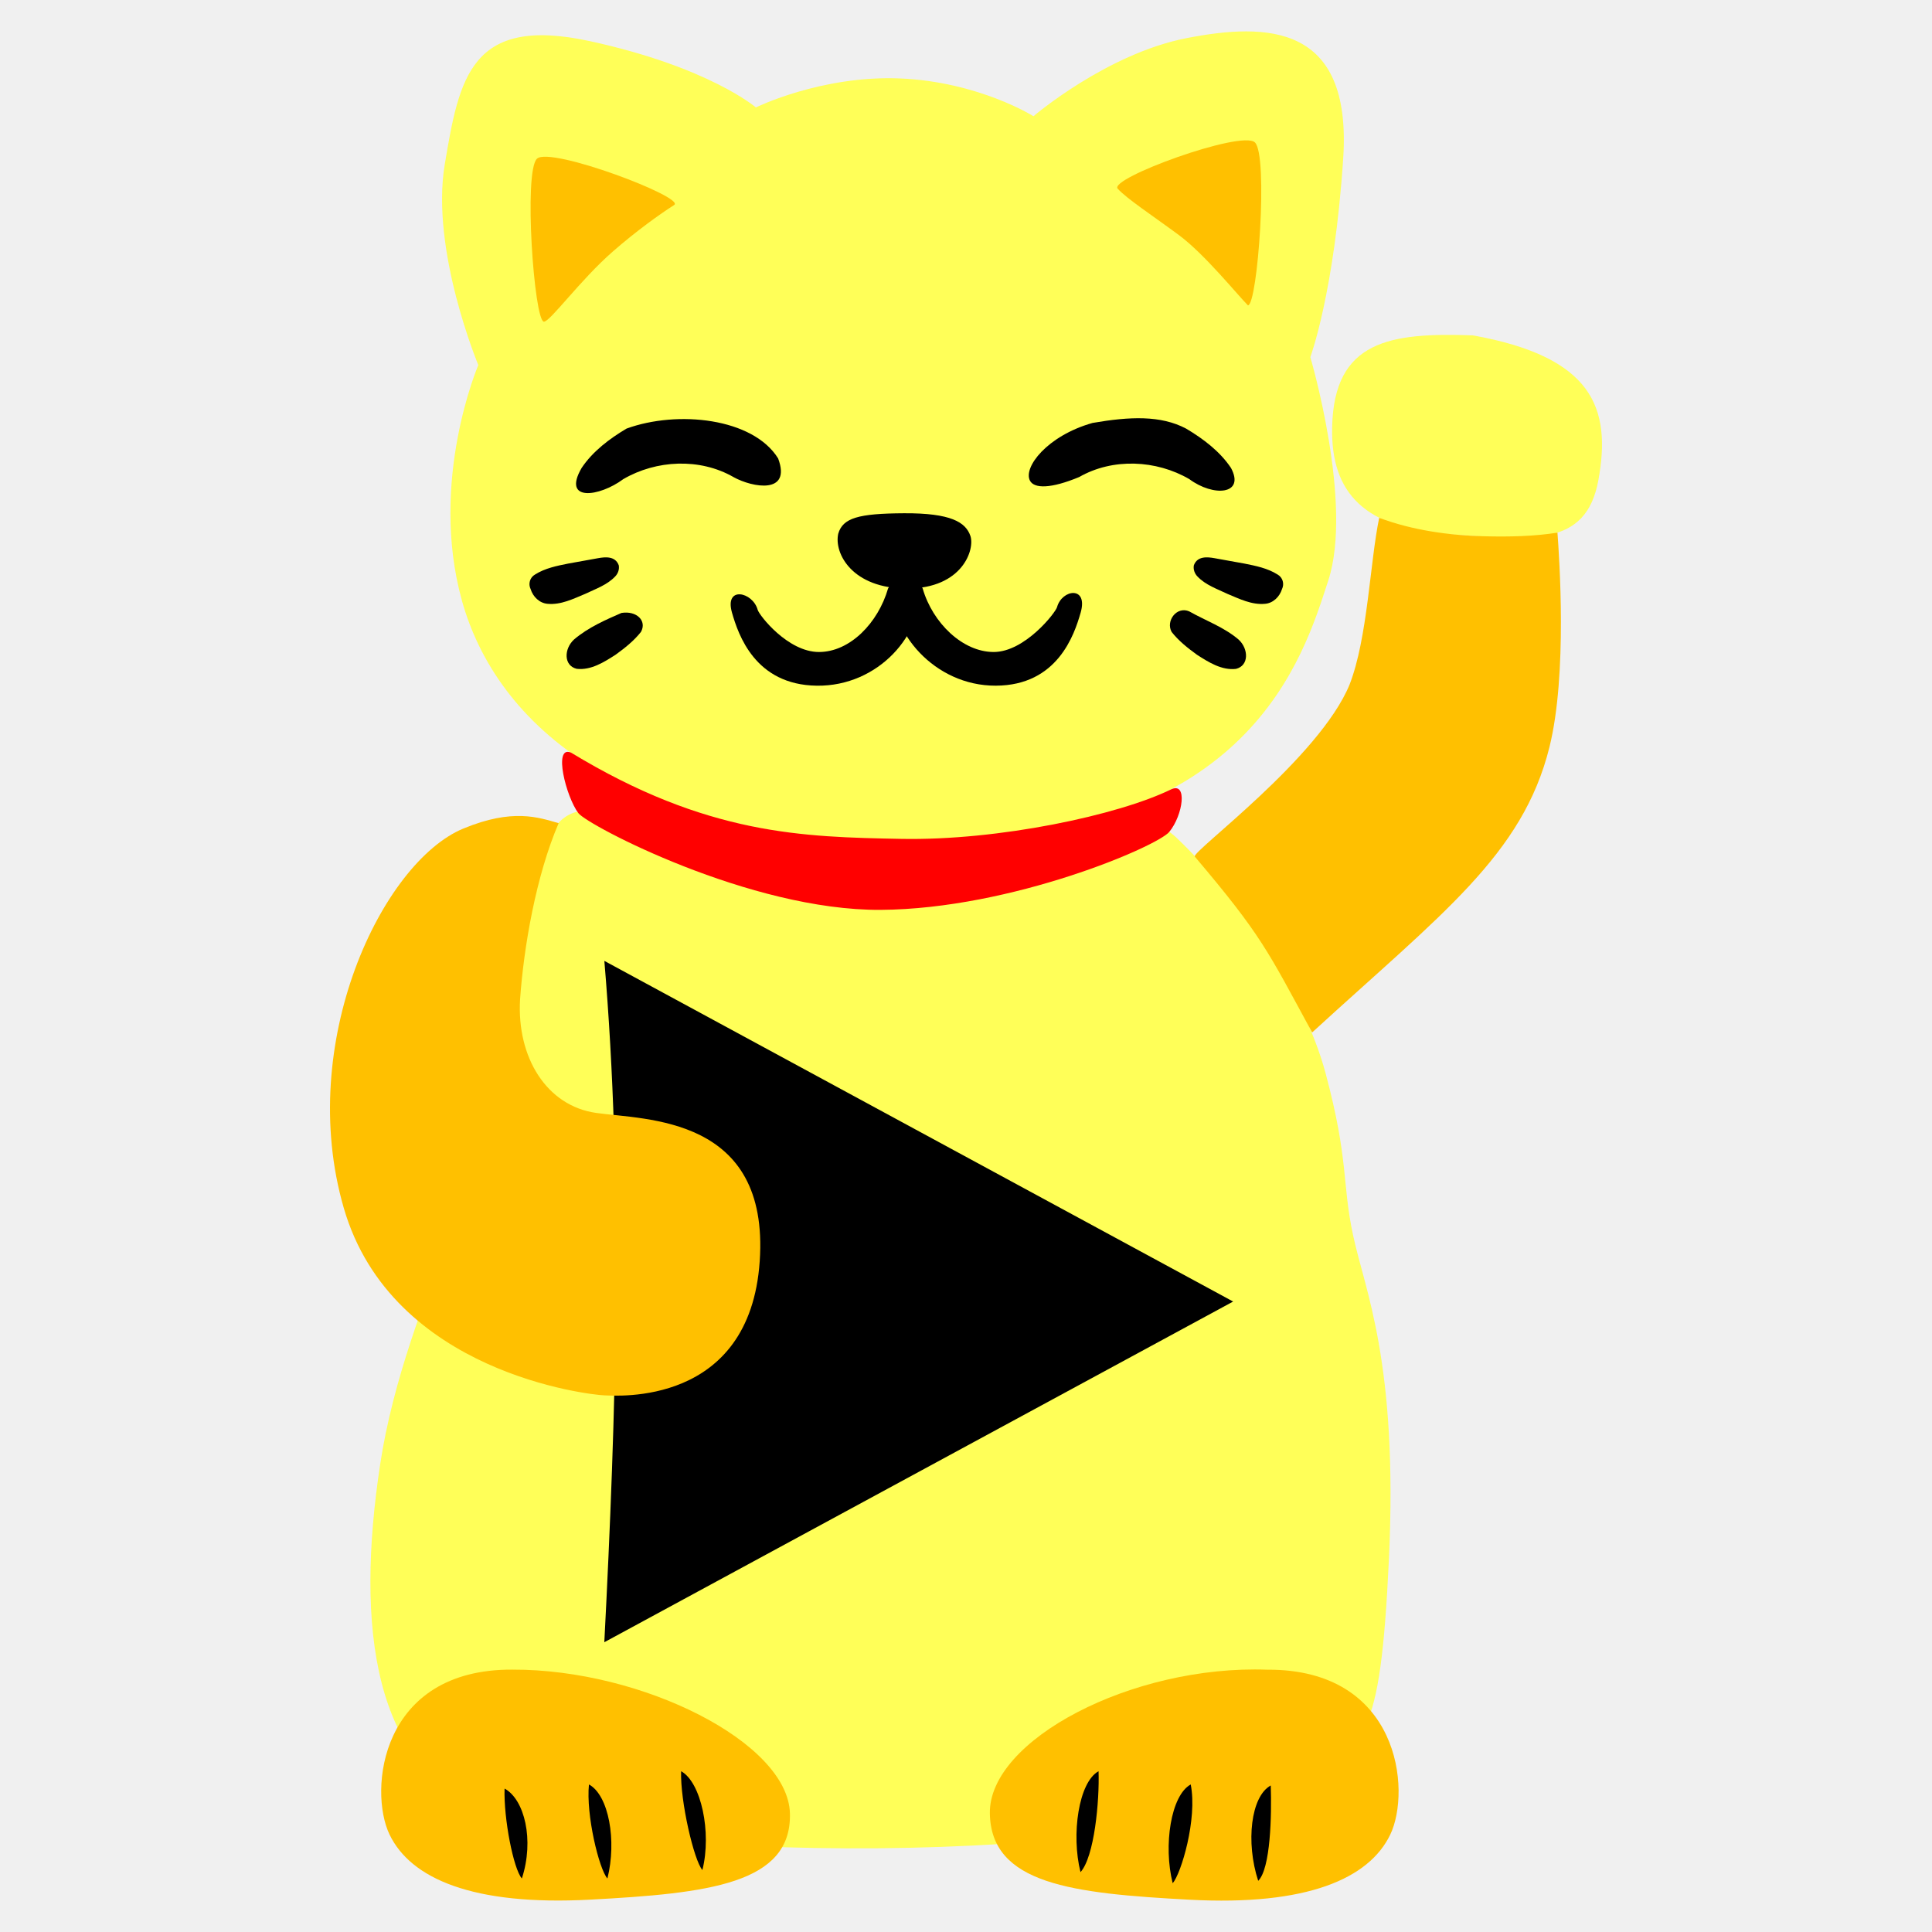
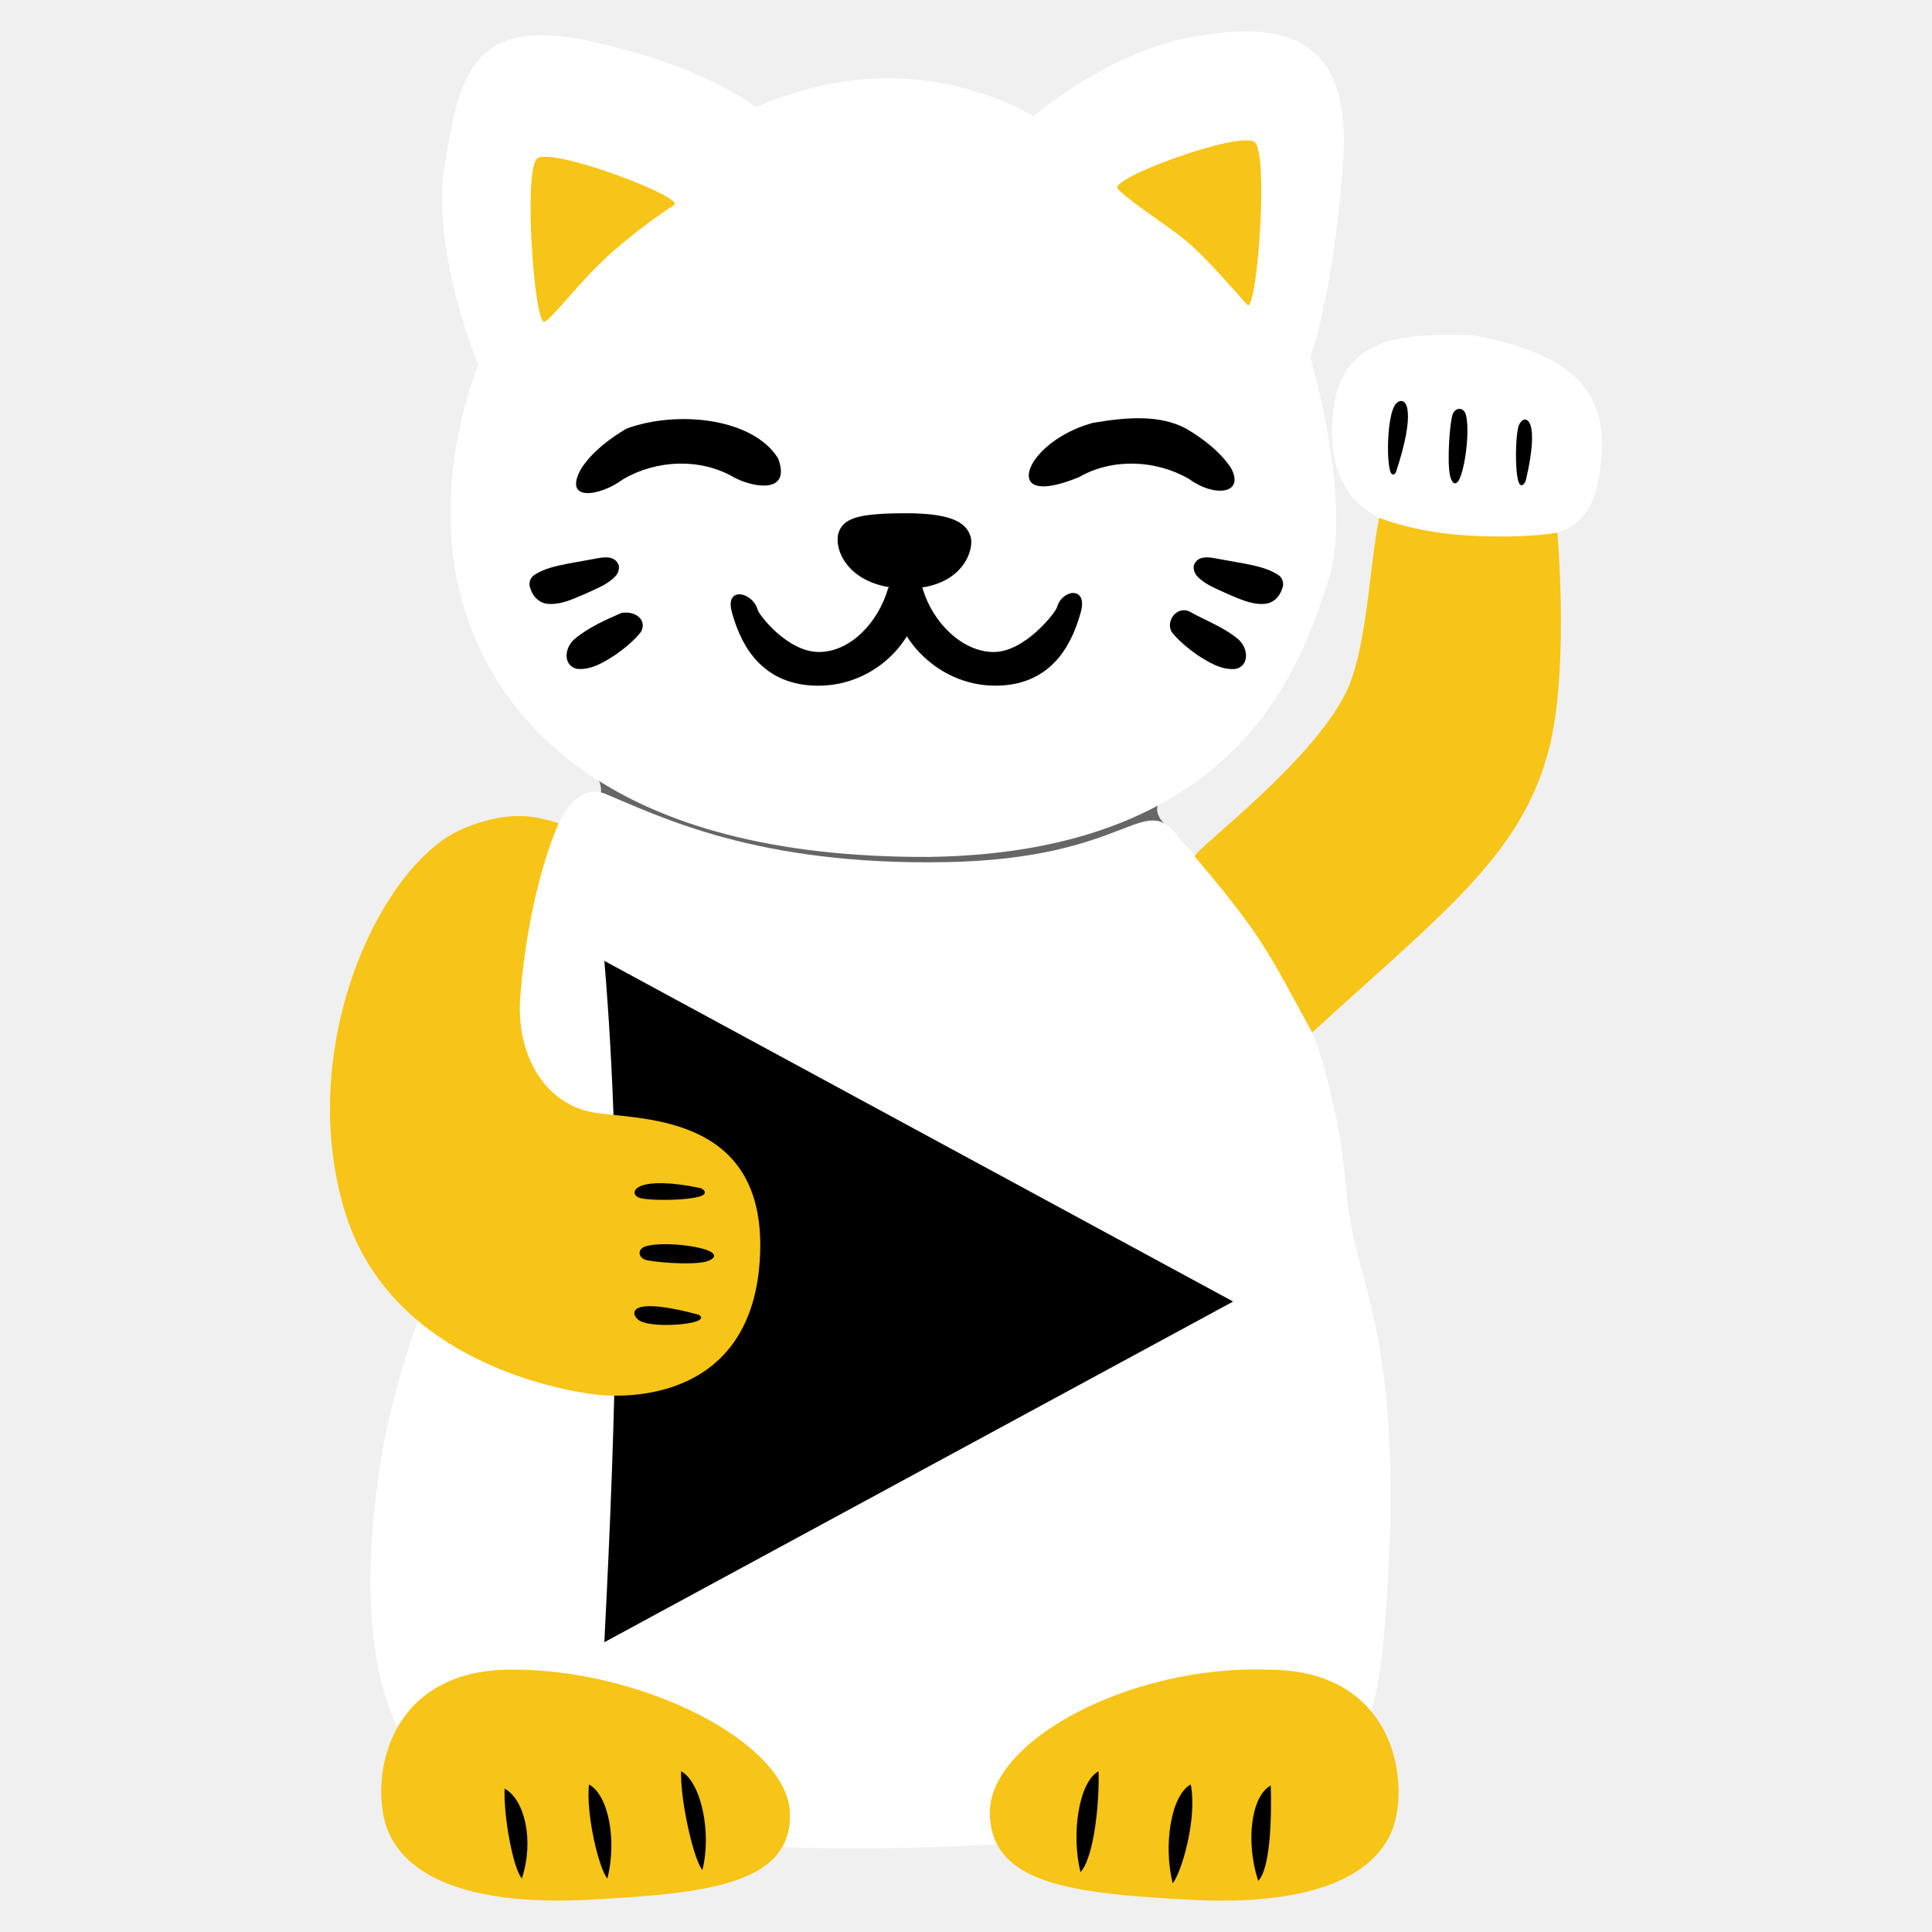
- <svg xmlns="http://www.w3.org/2000/svg" width="1024" height="1024" version="1.1" viewBox="0 0 270.93 270.93">
-   <g>
-     <g transform="translate(4.6053 -.36263)">
-       <g transform="matrix(2.4069 0 0 2.4069 -11.812 -615.3)" fill="#ffff58">
-         <path d="m78.925 359.49c-9.518 5.614-40.77 4.392-47.491 1.868-6.713-2.521-7.735-10.756-6.287-20.274 1.478-9.716 7.535-19.432 7.951-25.551 0.416-6.119 0.893-13.243 4.504-12.429 3.611 0.814 8.405 4.107 16.827 4.248 8.422 0.141 13.88-5.802 17.093-2.769 3.213 3.034 7.356 8.678 8.712 13.763 1.356 5.085 0.936 6.298 1.587 9.379 0.687 3.251 2.636 7.398 2.095 18.919-0.506 10.766-1.441 10.747-4.992 12.845z" />
-         <path d="m47.034 262.05s3.817-1.88 8.397-1.689c4.58 0.191 7.777 2.201 7.777 2.201s4.263-3.647 8.935-4.553 9.623-0.83 9.111 6.994c-0.512 7.824-1.916 11.596-1.916 11.596s2.513 8.512 1.047 13.008c-1.466 4.496-4.512 14.926-22.853 15.205-18.341 0.279-25.676-7.032-27.622-14.018-1.947-6.986 0.952-13.734 0.952-13.734s-2.796-6.69-1.954-11.699c0.842-5.008 1.495-8.682 8.441-7.176 6.945 1.506 9.685 3.865 9.685 3.865z" />
-         <path d="m88.807 275.33c6.957 1.25 8.095 4.2 7.311 8.448-0.728 3.947-3.94 3.442-8.576 3.151-5.052-0.318-7.009-2.409-6.934-6.23 0.099-5.09 3.397-5.536 8.198-5.369z" stop-color="#000000" style="-inkscape-stroke:none;font-variation-settings:normal" />
+ <svg xmlns="http://www.w3.org/2000/svg" width="1024" height="1024" version="1.1" viewBox="0 0 270.93 270.93" id="svg74">
+   <defs id="defs78" />
+   <g id="g70">
+     <g transform="translate(4.6053 -.36263)" id="g68">
+       <path d="m 78.833,107.285 c 19.079,11.595 29.249,10.451 42.899,10.716 13.721,0.267 28.385,-1.59 35.73,-5.179 2.331,-1.16 -1.989,0.607 1.914,3.675 2.07,1.628 -22.078,11.338 -40.486,11.458 -18.312,0.12 -41.086,-11.857 -42.385,-13.56 6.985,-2.378 -0.046,-7.614 2.229,-6.617 z" fill="#f00" id="path66" style="fill:#666666" />
+       <g transform="matrix(2.4069 0 0 2.4069 -11.812 -615.3)" fill="#ffff58" id="g10" style="fill:#ffffff">
+         <path d="m 78.925,359.49 c -9.518,5.614 -40.77,4.392 -47.491,1.868 -6.713,-2.521 -7.735,-10.756 -6.287,-20.274 1.478,-9.716 7.535,-19.432 7.951,-25.551 0.416,-6.119 1.915,-14.538 5.07,-13.529 3.369,1.394 8.923,4.212 19.921,4.018 10.705,-0.188 11.503,-4.173 13.523,-1.519 2.953,3.328 7.439,8.85 8.623,13.844 1.356,5.085 0.936,6.298 1.587,9.379 0.687,3.251 2.636,7.398 2.095,18.919 -0.506,10.766 -1.441,10.747 -4.992,12.845 z" id="path4" style="fill:#ffffff" />
+         <path d="m 47.034,262.05 c 0,0 3.817,-1.88 8.397,-1.689 4.58,0.191 7.777,2.201 7.777,2.201 0,0 4.263,-3.647 8.935,-4.553 4.673,-0.906 9.623,-0.83 9.111,6.994 -0.512,7.824 -1.916,11.596 -1.916,11.596 0,0 2.513,8.512 1.047,13.008 -1.466,4.496 -4.874,15.831 -23.214,16.11 -18.593,0.097 -25.286,-7.939 -27.261,-14.923 -1.947,-6.986 0.952,-13.734 0.952,-13.734 0,0 -2.796,-6.69 -1.954,-11.699 0.842,-5.008 1.495,-8.682 8.441,-7.176 6.945,1.506 9.685,3.865 9.685,3.865 z" id="path6" style="fill:#ffffff" />
+         <path d="m88.807 275.33c6.957 1.25 8.095 4.2 7.311 8.448-0.728 3.947-3.94 3.442-8.576 3.151-5.052-0.318-7.009-2.409-6.934-6.23 0.099-5.09 3.397-5.536 8.198-5.369z" stop-color="#000000" style="-inkscape-stroke:none;font-variation-settings:normal;fill:#ffffff" id="path8" />
      </g>
-       <g transform="matrix(2.4069 0 0 2.4069 -307.01 -620.06)">
-         <g fill="#ffc000">
-           <g transform="translate(122.64 1.9758)">
-             <path d="m32.857 353.07c7.577-0.025 16.055 4.254 16.167 8.374 0.112 4.12-4.782 4.66-11.634 5.027-6.853 0.368-10.463-1.232-11.694-3.794-1.231-2.562-0.555-9.65 7.161-9.607z" fill="#ffc000" />
+       <g transform="matrix(2.4069 0 0 2.4069 -307.01 -620.06)" id="g62" style="fill:#f7c418;fill-opacity:1">
+         <g fill="#ffc000" id="g24" style="fill:#f7c418;fill-opacity:1">
+           <g transform="translate(122.64 1.9758)" id="g14" style="fill:#f7c418;fill-opacity:1">
+             <path d="m32.857 353.07c7.577-0.025 16.055 4.254 16.167 8.374 0.112 4.12-4.782 4.66-11.634 5.027-6.853 0.368-10.463-1.232-11.694-3.794-1.231-2.562-0.555-9.65 7.161-9.607z" fill="#ffc000" id="path12" style="fill:#f7c418;fill-opacity:1" />
          </g>
-           <path d="m199.48 355.05c-7.887-0.288-16.238 4.099-16.167 8.374 0.068 4.121 4.782 4.66 11.634 5.027 6.853 0.368 10.463-1.232 11.694-3.794 1.231-2.562 0.555-9.65-7.161-9.607z" />
-           <path d="m215.92 301.28c1.049-4.243 0.567-11.047 0.463-12.479-1.345 0.216-2.8 0.25-4.305 0.211-2.014-0.053-4.15-0.348-6.081-1.074-0.537 2.556-0.671 7.019-1.73 9.725-1.76 4.277-9.24 9.746-9.013 10.014 3.908 4.613 4.245 5.486 6.835 10.246 7.531-6.902 12.273-10.34 13.831-16.642z" />
-           <path d="m157.33 276.51c0.366 2e-3 2.111-2.426 4.022-4.094 1.354-1.182 2.739-2.177 3.567-2.704 0.681-0.434-7.196-3.421-7.99-2.7-0.794 0.72-0.167 9.472 0.401 9.499z" stop-color="#000000" style="-inkscape-stroke:none;font-variation-settings:normal" />
-           <path d="m198.35 275.56c-0.613-0.615-2.526-2.987-4.022-4.094-1.546-1.144-3.022-2.107-3.567-2.704-0.544-0.597 7.196-3.421 7.99-2.7 0.794 0.72 0.167 9.472-0.401 9.499z" stop-color="#000000" style="-inkscape-stroke:none;font-variation-settings:normal" />
+           <path d="m199.48 355.05c-7.887-0.288-16.238 4.099-16.167 8.374 0.068 4.121 4.782 4.66 11.634 5.027 6.853 0.368 10.463-1.232 11.694-3.794 1.231-2.562 0.555-9.65-7.161-9.607z" id="path16" style="fill:#f7c418;fill-opacity:1" />
+           <path d="m215.92 301.28c1.049-4.243 0.567-11.047 0.463-12.479-1.345 0.216-2.8 0.25-4.305 0.211-2.014-0.053-4.15-0.348-6.081-1.074-0.537 2.556-0.671 7.019-1.73 9.725-1.76 4.277-9.24 9.746-9.013 10.014 3.908 4.613 4.245 5.486 6.835 10.246 7.531-6.902 12.273-10.34 13.831-16.642z" id="path18" style="fill:#f7c418;fill-opacity:1" />
+           <path d="m157.33 276.51c0.366 2e-3 2.111-2.426 4.022-4.094 1.354-1.182 2.739-2.177 3.567-2.704 0.681-0.434-7.196-3.421-7.99-2.7-0.794 0.72-0.167 9.472 0.401 9.499z" stop-color="#000000" style="-inkscape-stroke:none;font-variation-settings:normal;fill:#f7c418;fill-opacity:1" id="path20" />
+           <path d="m198.35 275.56c-0.613-0.615-2.526-2.987-4.022-4.094-1.546-1.144-3.022-2.107-3.567-2.704-0.544-0.597 7.196-3.421 7.99-2.7 0.794 0.72 0.167 9.472-0.401 9.499z" stop-color="#000000" style="-inkscape-stroke:none;font-variation-settings:normal;fill:#f7c418;fill-opacity:1" id="path22" />
        </g>
-         <path d="m160.85 313.73c1.105 13.051 0.687 26.362 0 39.719l36.637-19.849-36.637-19.849z" stroke-width="10.447" />
-         <g>
-           <g>
-             <path transform="translate(122.64 1.9758)" d="m42.685 358.99c-0.058 1.739 0.748 5.199 1.239 5.756 0.552-2.196-0.08-5.127-1.239-5.756z" />
-             <path transform="translate(122.64 1.9758)" d="m37.315 359.76c-0.18 1.766 0.585 4.921 1.075 5.479 0.552-2.196 0.083-4.85-1.075-5.479z" />
-             <path transform="translate(122.64 1.9758)" d="m32.399 360c-0.058 1.739 0.517 4.681 1.007 5.238 0.735-2.248 0.151-4.609-1.007-5.238z" />
-             <path transform="translate(122.64 1.9758)" d="m67.006 358.99c0.058 1.739-0.245 4.987-1.052 5.878-0.552-2.196-0.106-5.249 1.052-5.878z" />
-             <path transform="translate(122.64 1.9758)" d="m72.376 359.76c0.398 2.011-0.561 5.197-1.051 5.755-0.552-2.196-0.107-5.126 1.051-5.755z" />
-             <path transform="translate(122.64 1.9758)" d="m77.038 359.82c0.058 1.739-0.008 4.845-0.731 5.554-0.735-2.248-0.428-4.926 0.731-5.554z" />
-           </g>
-           <path d="m174.48 288.86c0.271-0.913 1.165-1.174 3.833-1.188 2.748-0.015 3.591 0.53 3.864 1.315 0.273 0.785-0.45 3.062-3.671 3.071-3.221 9e-3 -4.285-2.058-4.026-3.198z" />
-           <path d="m179.4 292.06c0.577 1.994 2.32 3.695 4.135 3.696 1.815 0 3.604-2.293 3.692-2.613 0.289-1.05 1.827-1.256 1.375 0.321-0.368 1.282-1.344 4.24-4.942 4.254-3.594 0.014-6.226-3.186-5.986-5.805 0.254-2.769 1.726 0.146 1.726 0.146z" />
-           <path d="m188.52 285.56c1.956-1.118 4.489-0.999 6.415 0.124 1.403 1.042 3.259 0.911 2.428-0.65-0.646-0.969-1.624-1.704-2.618-2.295-1.478-0.78-3.27-0.705-5.45-0.329-2.644 0.746-4.053 2.592-3.645 3.364 0.249 0.472 1.224 0.471 2.871-0.214z" />
-           <path d="m195.2 290.7c0.203-0.54 0.776-0.487 1.204-0.41 0.579 0.1 1.157 0.214 1.736 0.313 0.666 0.133 1.356 0.27 1.937 0.639 0.302 0.171 0.406 0.547 0.255 0.853-0.136 0.44-0.514 0.816-0.988 0.853-0.772 0.073-1.493-0.29-2.186-0.577-0.605-0.29-1.276-0.516-1.749-1.014-0.167-0.171-0.256-0.418-0.21-0.656z" />
-           <path d="m194.93 293.39c0.96 0.542 2.036 0.922 2.879 1.645 0.581 0.538 0.611 1.516-0.157 1.704-0.833 0.097-1.599-0.39-2.271-0.822-0.536-0.388-1.068-0.808-1.477-1.329-0.358-0.646 0.299-1.517 1.027-1.198z" />
-           <path d="m177.38 292.06c-0.577 1.994-2.21 3.695-4.025 3.696-1.815 0-3.482-2.14-3.57-2.459-0.289-1.05-1.949-1.41-1.496 0.168 0.368 1.282 1.344 4.208 4.942 4.254 3.598 0.046 6.247-3.036 5.986-5.805-0.261-2.769-1.836 0.146-1.836 0.146z" />
-           <path d="m168.37 285.56c-1.956-1.118-4.489-0.999-6.415 0.124-1.403 1.042-3.579 1.334-2.428-0.65 0.646-0.969 1.624-1.704 2.618-2.295 2.964-1.081 7.366-0.622 8.832 1.739 0.787 2.103-1.48 1.709-2.608 1.083z" />
-           <path d="m161.69 290.7c-0.203-0.54-0.776-0.487-1.204-0.41-0.579 0.1-1.157 0.214-1.736 0.313-0.666 0.133-1.356 0.27-1.937 0.639-0.302 0.171-0.406 0.547-0.255 0.853 0.136 0.44 0.514 0.816 0.988 0.853 0.772 0.073 1.493-0.29 2.186-0.577 0.605-0.29 1.276-0.516 1.749-1.014 0.167-0.171 0.256-0.418 0.21-0.656z" />
-           <path d="m161.85 293.48c-0.849 0.372-1.927 0.828-2.769 1.551-0.581 0.538-0.611 1.516 0.157 1.704 0.833 0.097 1.599-0.39 2.271-0.822 0.536-0.388 1.068-0.808 1.477-1.329 0.358-0.646-0.255-1.246-1.136-1.104z" />
+         <path d="m160.85 313.73c1.105 13.051 0.687 26.362 0 39.719l36.637-19.849-36.637-19.849z" stroke-width="10.447" id="path26" style="fill:#000000;fill-opacity:1" />
+       </g>
+       <path d="m68.325 140.52c-0.474 8.107 3.706 14.92 10.662 15.91 6.956 0.99 24.34 0.418 22.945 20.802-1.396 20.384-20.098 18.866-21.872 18.8-1.774-0.066-29.71-3.032-36.452-26.252-6.742-23.22 5.391-48.512 16.758-53.225 6.941-2.878 10.574-1.556 13.369-0.756-3.172 7.36-4.896 17.376-5.41 24.72z" fill="#ffc000" id="path64" style="fill:#f7c418;fill-opacity:1" />
+     </g>
+     <g id="g8742">
+       <g id="g60" style="fill:#000000;fill-opacity:1" transform="matrix(2.4069,0,0,2.4069,-302.4047,-620.4226)">
+         <g id="g40" style="fill:#000000;fill-opacity:1">
+           <path transform="translate(122.64 1.9758)" d="m42.685 358.99c-0.058 1.739 0.748 5.199 1.239 5.756 0.552-2.196-0.08-5.127-1.239-5.756z" id="path28" style="fill:#000000;fill-opacity:1" />
+           <path transform="translate(122.64 1.9758)" d="m37.315 359.76c-0.18 1.766 0.585 4.921 1.075 5.479 0.552-2.196 0.083-4.85-1.075-5.479z" id="path30" style="fill:#000000;fill-opacity:1" />
+           <path transform="translate(122.64 1.9758)" d="m32.399 360c-0.058 1.739 0.517 4.681 1.007 5.238 0.735-2.248 0.151-4.609-1.007-5.238z" id="path32" style="fill:#000000;fill-opacity:1" />
+           <path transform="translate(122.64 1.9758)" d="m67.006 358.99c0.058 1.739-0.245 4.987-1.052 5.878-0.552-2.196-0.106-5.249 1.052-5.878z" id="path34" style="fill:#000000;fill-opacity:1" />
+           <path transform="translate(122.64 1.9758)" d="m72.376 359.76c0.398 2.011-0.561 5.197-1.051 5.755-0.552-2.196-0.107-5.126 1.051-5.755z" id="path36" style="fill:#000000;fill-opacity:1" />
+           <path transform="translate(122.64 1.9758)" d="m77.038 359.82c0.058 1.739-0.008 4.845-0.731 5.554-0.735-2.248-0.428-4.926 0.731-5.554z" id="path38" style="fill:#000000;fill-opacity:1" />
        </g>
+         <path d="m174.48 288.86c0.271-0.913 1.165-1.174 3.833-1.188 2.748-0.015 3.591 0.53 3.864 1.315 0.273 0.785-0.45 3.062-3.671 3.071-3.221 9e-3 -4.285-2.058-4.026-3.198z" id="path42" style="fill:#000000;fill-opacity:1" />
+         <path d="m179.4 292.06c0.577 1.994 2.32 3.695 4.135 3.696 1.815 0 3.604-2.293 3.692-2.613 0.289-1.05 1.827-1.256 1.375 0.321-0.368 1.282-1.344 4.24-4.942 4.254-3.594 0.014-6.226-3.186-5.986-5.805 0.254-2.769 1.726 0.146 1.726 0.146z" id="path44" style="fill:#000000;fill-opacity:1" />
+         <path d="m188.52 285.56c1.956-1.118 4.489-0.999 6.415 0.124 1.403 1.042 3.259 0.911 2.428-0.65-0.646-0.969-1.624-1.704-2.618-2.295-1.478-0.78-3.27-0.705-5.45-0.329-2.644 0.746-4.053 2.592-3.645 3.364 0.249 0.472 1.224 0.471 2.871-0.214z" id="path46" style="fill:#000000;fill-opacity:1" />
+         <path d="m195.2 290.7c0.203-0.54 0.776-0.487 1.204-0.41 0.579 0.1 1.157 0.214 1.736 0.313 0.666 0.133 1.356 0.27 1.937 0.639 0.302 0.171 0.406 0.547 0.255 0.853-0.136 0.44-0.514 0.816-0.988 0.853-0.772 0.073-1.493-0.29-2.186-0.577-0.605-0.29-1.276-0.516-1.749-1.014-0.167-0.171-0.256-0.418-0.21-0.656z" id="path48" style="fill:#000000;fill-opacity:1" />
+         <path d="m194.93 293.39c0.96 0.542 2.036 0.922 2.879 1.645 0.581 0.538 0.611 1.516-0.157 1.704-0.833 0.097-1.599-0.39-2.271-0.822-0.536-0.388-1.068-0.808-1.477-1.329-0.358-0.646 0.299-1.517 1.027-1.198z" id="path50" style="fill:#000000;fill-opacity:1" />
+         <path d="m177.38 292.06c-0.577 1.994-2.21 3.695-4.025 3.696-1.815 0-3.482-2.14-3.57-2.459-0.289-1.05-1.949-1.41-1.496 0.168 0.368 1.282 1.344 4.208 4.942 4.254 3.598 0.046 6.247-3.036 5.986-5.805-0.261-2.769-1.836 0.146-1.836 0.146z" id="path52" style="fill:#000000;fill-opacity:1" />
+         <path d="m168.37 285.56c-1.956-1.118-4.489-0.999-6.415 0.124-1.403 1.042-3.579 1.334-2.428-0.65 0.646-0.969 1.624-1.704 2.618-2.295 2.964-1.081 7.366-0.622 8.832 1.739 0.787 2.103-1.48 1.709-2.608 1.083z" id="path54" style="fill:#000000;fill-opacity:1" />
+         <path d="m161.69 290.7c-0.203-0.54-0.776-0.487-1.204-0.41-0.579 0.1-1.157 0.214-1.736 0.313-0.666 0.133-1.356 0.27-1.937 0.639-0.302 0.171-0.406 0.547-0.255 0.853 0.136 0.44 0.514 0.816 0.988 0.853 0.772 0.073 1.493-0.29 2.186-0.577 0.605-0.29 1.276-0.516 1.749-1.014 0.167-0.171 0.256-0.418 0.21-0.656z" id="path56" style="fill:#000000;fill-opacity:1" />
+         <path d="m161.85 293.48c-0.849 0.372-1.927 0.828-2.769 1.551-0.581 0.538-0.611 1.516 0.157 1.704 0.833 0.097 1.599-0.39 2.271-0.822 0.536-0.388 1.068-0.808 1.477-1.329 0.358-0.646-0.255-1.246-1.136-1.104z" id="path58" style="fill:#000000;fill-opacity:1" />
      </g>
-       <path d="m68.325 140.52c-0.474 8.107 3.706 14.92 10.662 15.91 6.956 0.99 24.34 0.418 22.945 20.802-1.396 20.384-20.098 18.866-21.872 18.8-1.774-0.066-29.71-3.032-36.452-26.252-6.742-23.22 5.391-48.512 16.758-53.225 6.941-2.878 10.574-1.556 13.369-0.756-3.172 7.36-4.896 17.376-5.41 24.72z" fill="#ffc000" />
-       <path d="m75.464 105.9c19.079 11.595 32.618 11.836 46.268 12.101 13.721 0.267 30.513-3.338 37.858-6.927 2.382-1.164 1.701 3.606-0.221 5.942-1.673 2.034-22.071 10.819-40.479 10.939-18.312 0.12-41.086-11.857-42.385-13.56-1.716-2.248-3.587-9.568-1.042-8.495z" fill="#f00" />
+       <g id="g8079">
+         <path style="fill:#000000;fill-opacity:1;stroke:#000000;stroke-width:0.228px;stroke-linecap:butt;stroke-linejoin:miter;stroke-opacity:1" d="m 98.263,166.733 c -8.931,-1.882 -10.154,0.552 -8.574,1.125 1.58,0.573 11.268,0.343 8.574,-1.125 z" id="path6801" />
+         <path style="fill:#000000;fill-opacity:1;stroke:#000000;stroke-width:0.228px;stroke-linecap:butt;stroke-linejoin:miter;stroke-opacity:1" d="m 90.488,176.542 c 1.048,0.324 6.283,0.802 8.503,0.265 4.154,-1.334 -5.426,-2.91 -8.492,-1.891 -0.962,0.32 -0.882,1.294 -0.011,1.626 z" id="path6801-3" />
+         <path style="fill:#000000;fill-opacity:1;stroke:#000000;stroke-width:0.228px;stroke-linecap:butt;stroke-linejoin:miter;stroke-opacity:1" d="m 97.916,184.466 c -8.479,-2.276 -9.643,-0.785 -8.467,0.416 1.483,1.514 10.469,0.628 8.467,-0.416 z" id="path6801-6" />
+       </g>
+       <g id="g8079-7" transform="rotate(93.43208,203.1056,170.8872)">
+         <path style="fill:#000000;fill-opacity:1;stroke:#000000;stroke-width:0.228px;stroke-linecap:butt;stroke-linejoin:miter;stroke-opacity:1" d="m 99.129,166.355 c -8.837,-1.535 -9.266,0.622 -7.685,1.195 1.58,0.573 10.661,-0.032 7.685,-1.195 z" id="path6801-5" />
+         <path style="fill:#000000;fill-opacity:1;stroke:#000000;stroke-width:0.228px;stroke-linecap:butt;stroke-linejoin:miter;stroke-opacity:1" d="m 90.463,176.916 c 1.048,0.324 6.308,0.428 8.527,-0.11 4.154,-1.334 -5.451,-2.535 -8.517,-1.517 -0.962,0.32 -0.882,1.294 -0.011,1.626 z" id="path6801-3-3" />
+         <path style="fill:#000000;fill-opacity:1;stroke:#000000;stroke-width:0.228px;stroke-linecap:butt;stroke-linejoin:miter;stroke-opacity:1" d="m 99.04,184.603 c -8.479,-2.276 -10.767,-0.921 -9.59,0.28 1.483,1.514 11.593,0.764 9.59,-0.28 z" id="path6801-6-5" />
+       </g>
    </g>
  </g>
</svg>
